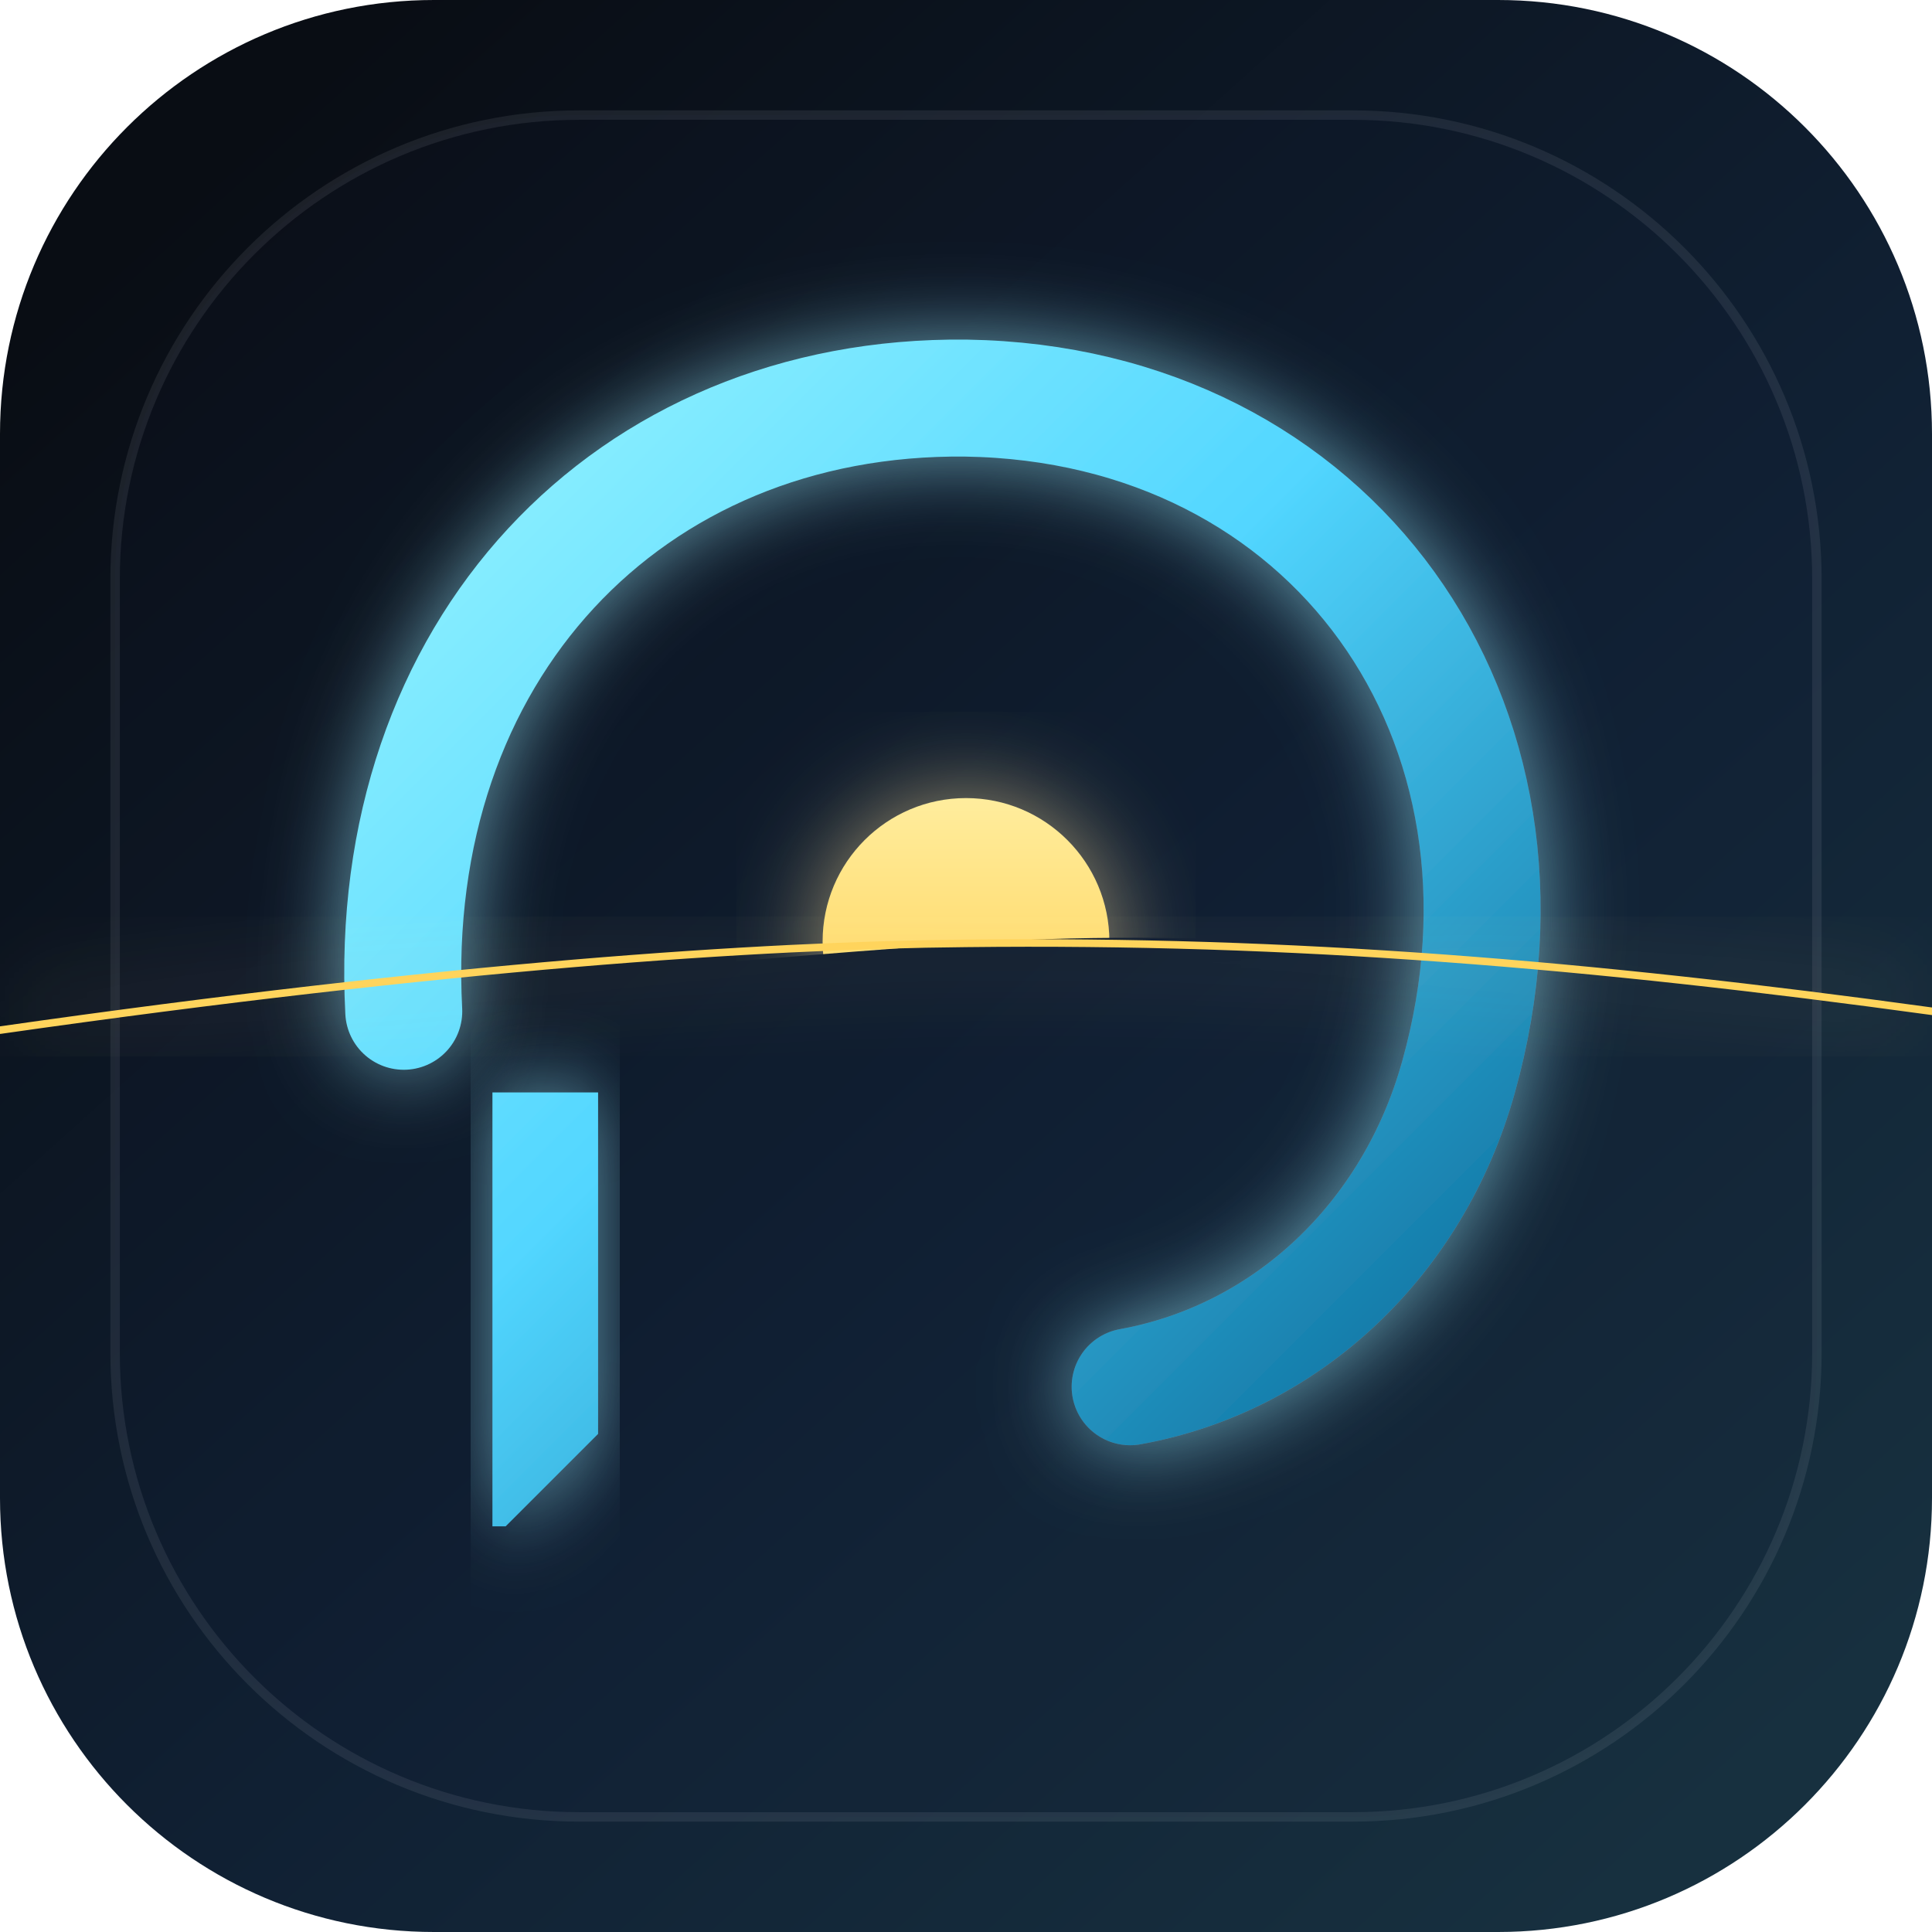
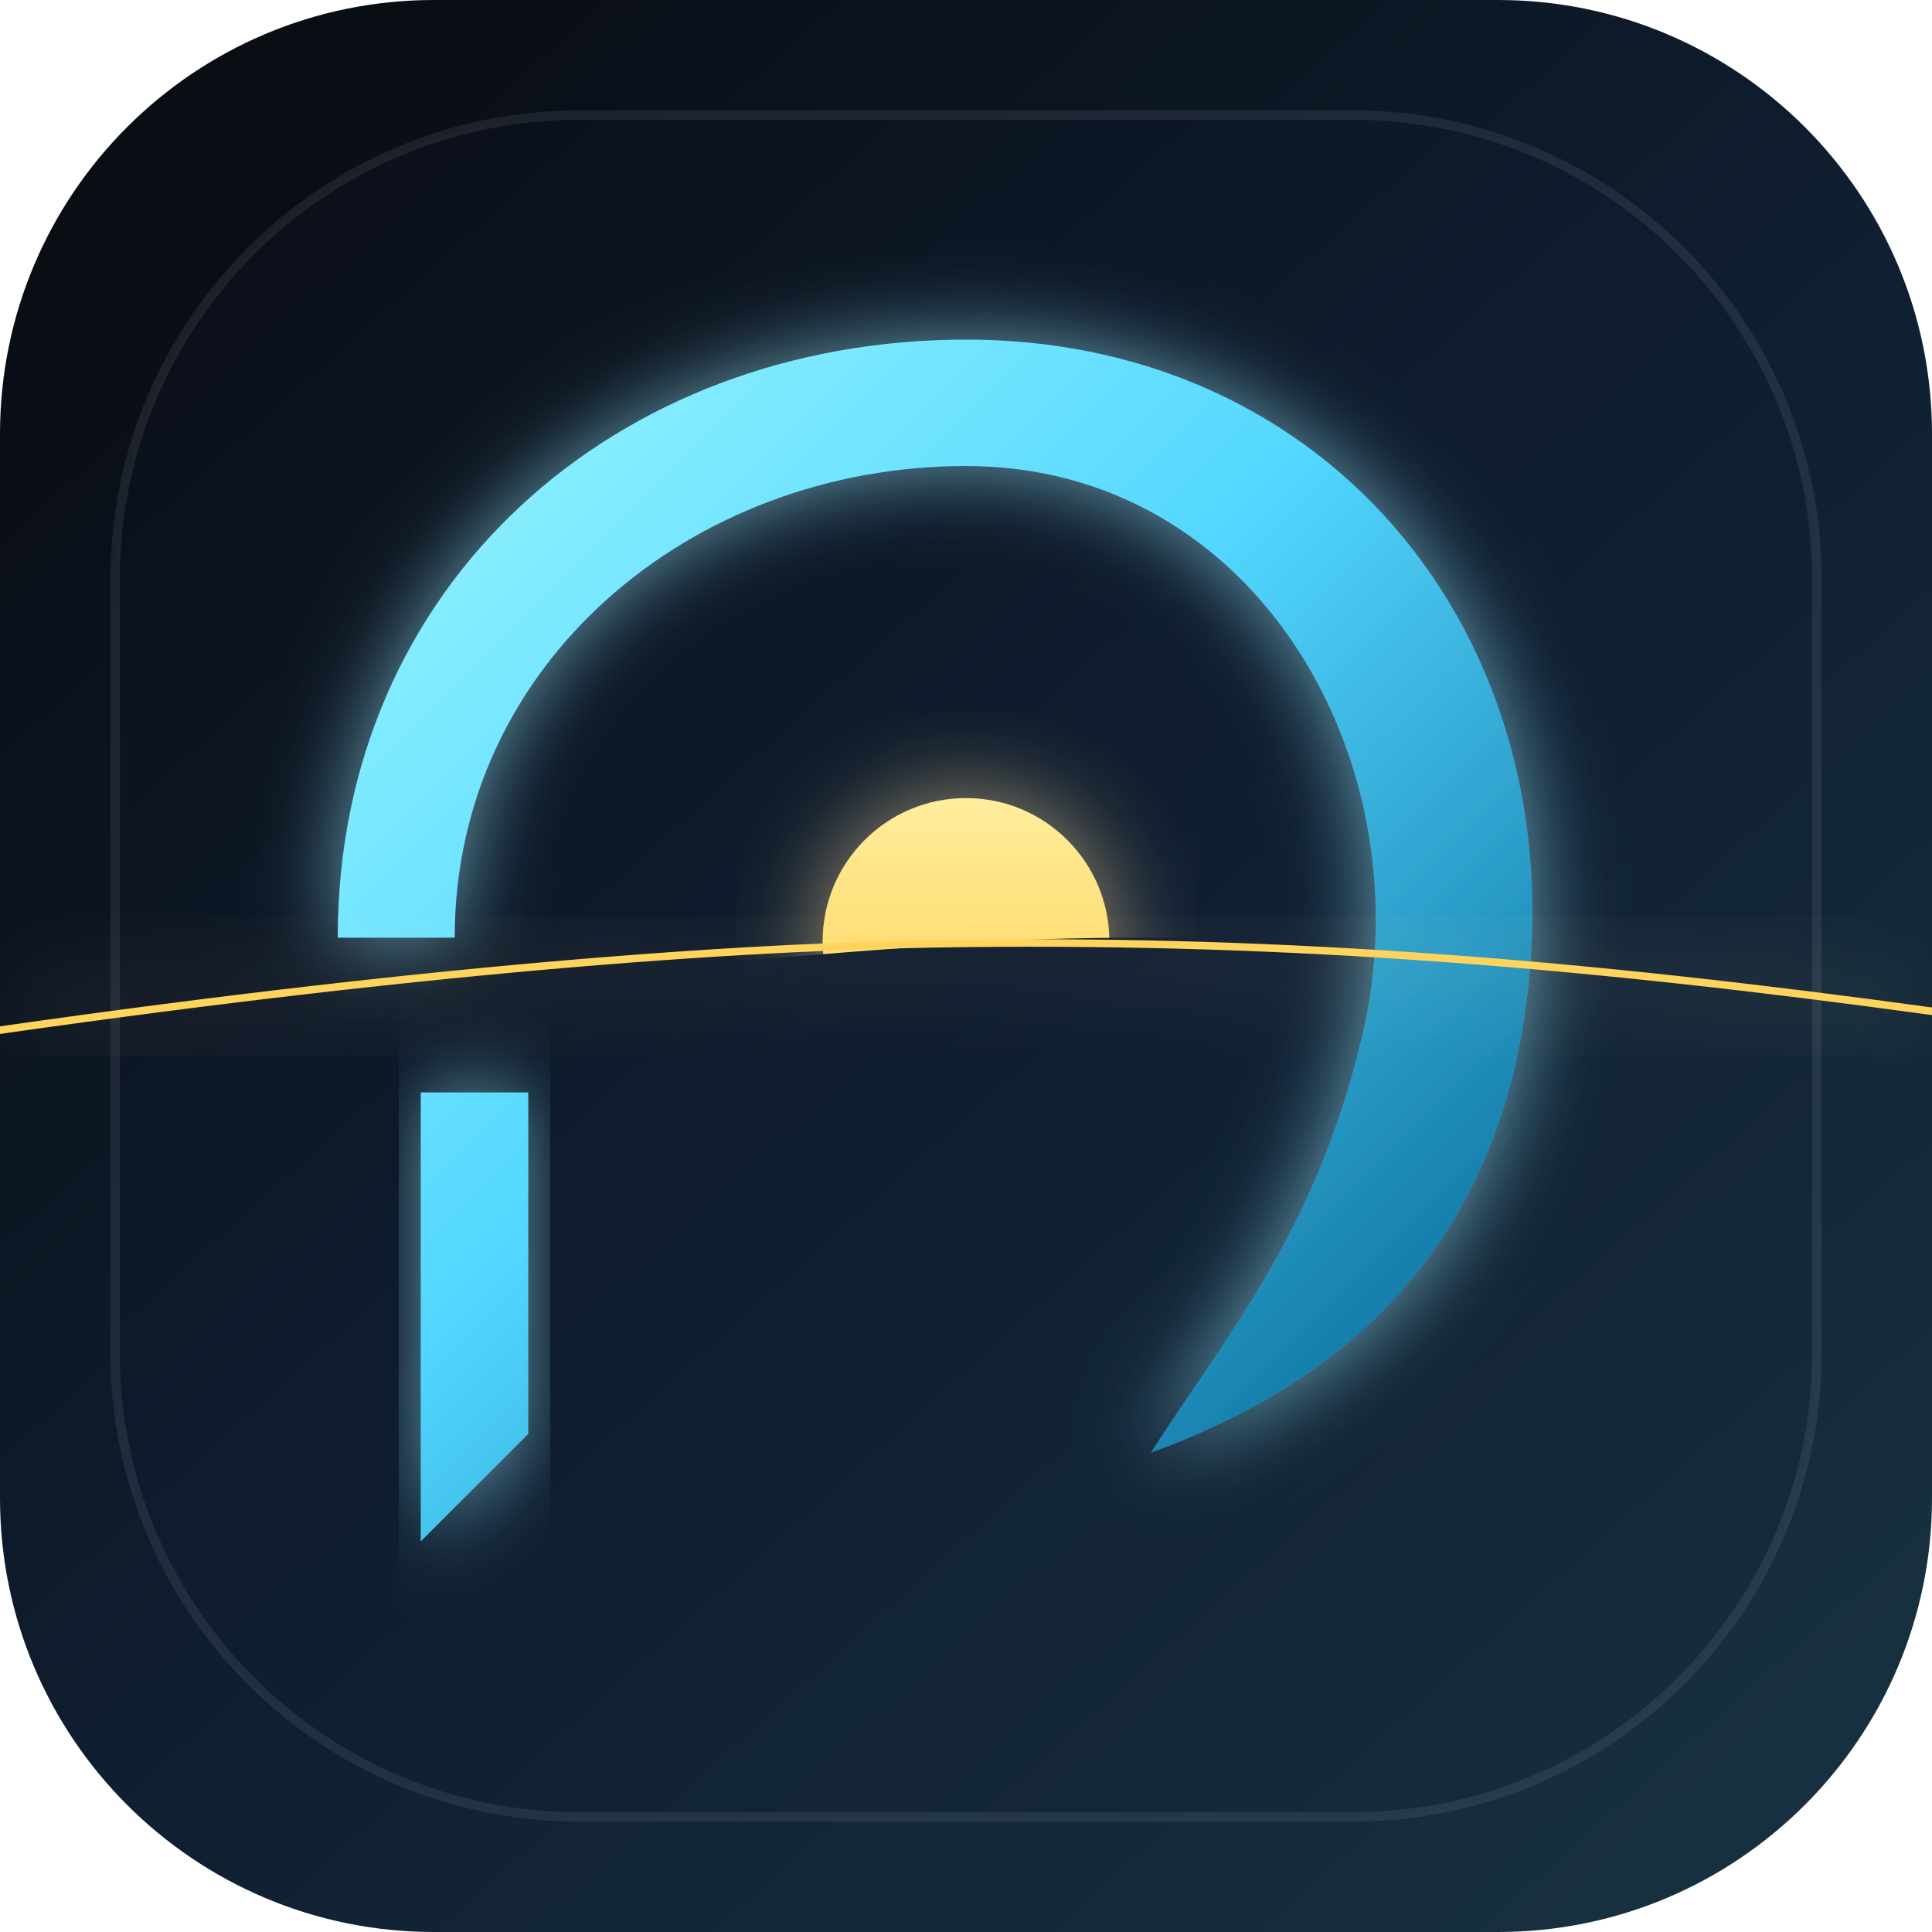
<svg xmlns="http://www.w3.org/2000/svg" viewBox="0 0 1024 1024" role="img" aria-label="PulseMark v2 Horizon Cut P">
  <defs>
    <linearGradient id="tile" x1="120" y1="80" x2="910" y2="960" gradientUnits="userSpaceOnUse">
      <stop offset="0" stop-color="#090d14" />
      <stop offset="0.56" stop-color="#102033" />
      <stop offset="1" stop-color="#17303f" />
    </linearGradient>
    <linearGradient id="cyanStroke" x1="240" y1="230" x2="730" y2="720" gradientUnits="userSpaceOnUse">
      <stop offset="0" stop-color="#8ff1ff" />
      <stop offset="0.48" stop-color="#52d6ff" />
      <stop offset="1" stop-color="#137aa8" />
    </linearGradient>
    <linearGradient id="sun" x1="512" y1="402" x2="512" y2="548" gradientUnits="userSpaceOnUse">
      <stop offset="0" stop-color="#fff1a8" />
      <stop offset="1" stop-color="#ffd45c" />
    </linearGradient>
    <filter id="cyanGlow" x="-20%" y="-20%" width="140%" height="140%">
      <feGaussianBlur stdDeviation="22" result="blur" />
      <feColorMatrix in="blur" type="matrix" values="0 0 0 0 0.32 0 0 0 0 0.84 0 0 0 0 1 0 0 0 0.64 0" />
      <feMerge>
        <feMergeNode />
        <feMergeNode in="SourceGraphic" />
      </feMerge>
    </filter>
    <filter id="goldGlow" x="-30%" y="-30%" width="160%" height="160%">
      <feGaussianBlur stdDeviation="26" result="blur" />
      <feColorMatrix in="blur" type="matrix" values="0 0 0 0 1 0 0 0 0 0.76 0 0 0 0 0.35 0 0 0 0.62 0" />
      <feMerge>
        <feMergeNode />
        <feMergeNode in="SourceGraphic" />
      </feMerge>
    </filter>
    <clipPath id="aboveHorizon">
      <path d="M0 0H1024V536C792 499 620 492 512 500C356 511 210 526 0 546Z" />
    </clipPath>
  </defs>
  <rect width="1024" height="1024" rx="230" fill="url(#tile)" />
  <rect x="61" y="61" width="902" height="902" rx="246" fill="#132033" fill-opacity="0.12" stroke="#f4f7fb" stroke-opacity="0.08" stroke-width="5" />
-   <path d="M214 536C204 345 333 209 512 211C706 214 826 382 773 571C749 657 682 720 599 735" fill="none" stroke="url(#cyanStroke)" stroke-width="62" stroke-linecap="round" filter="url(#cyanGlow)" />
-   <path d="M261 579H317V760L268 809H261Z" fill="url(#cyanStroke)" filter="url(#cyanGlow)" />
+   <path d="M179 497C179 310 326 180 512 180C715 180 845 354 805 556C782 667 711 733 610 770C648 710 697 655 722 549C756 406 667 247 512 247C366 247 241 352 241 497Z" fill="url(#cyanStroke)" filter="url(#cyanGlow)" />
+   <path d="M223 579H280V760L223 817Z" fill="url(#cyanStroke)" filter="url(#cyanGlow)" />
  <circle cx="512" cy="499" r="76" fill="url(#sun)" clip-path="url(#aboveHorizon)" filter="url(#goldGlow)" />
  <path d="M0 546C238 512 402 501 512 500C686 498 842 511 1024 536" fill="none" stroke="#ffd45c" stroke-width="4" stroke-linecap="round" filter="url(#goldGlow)" />
</svg>
